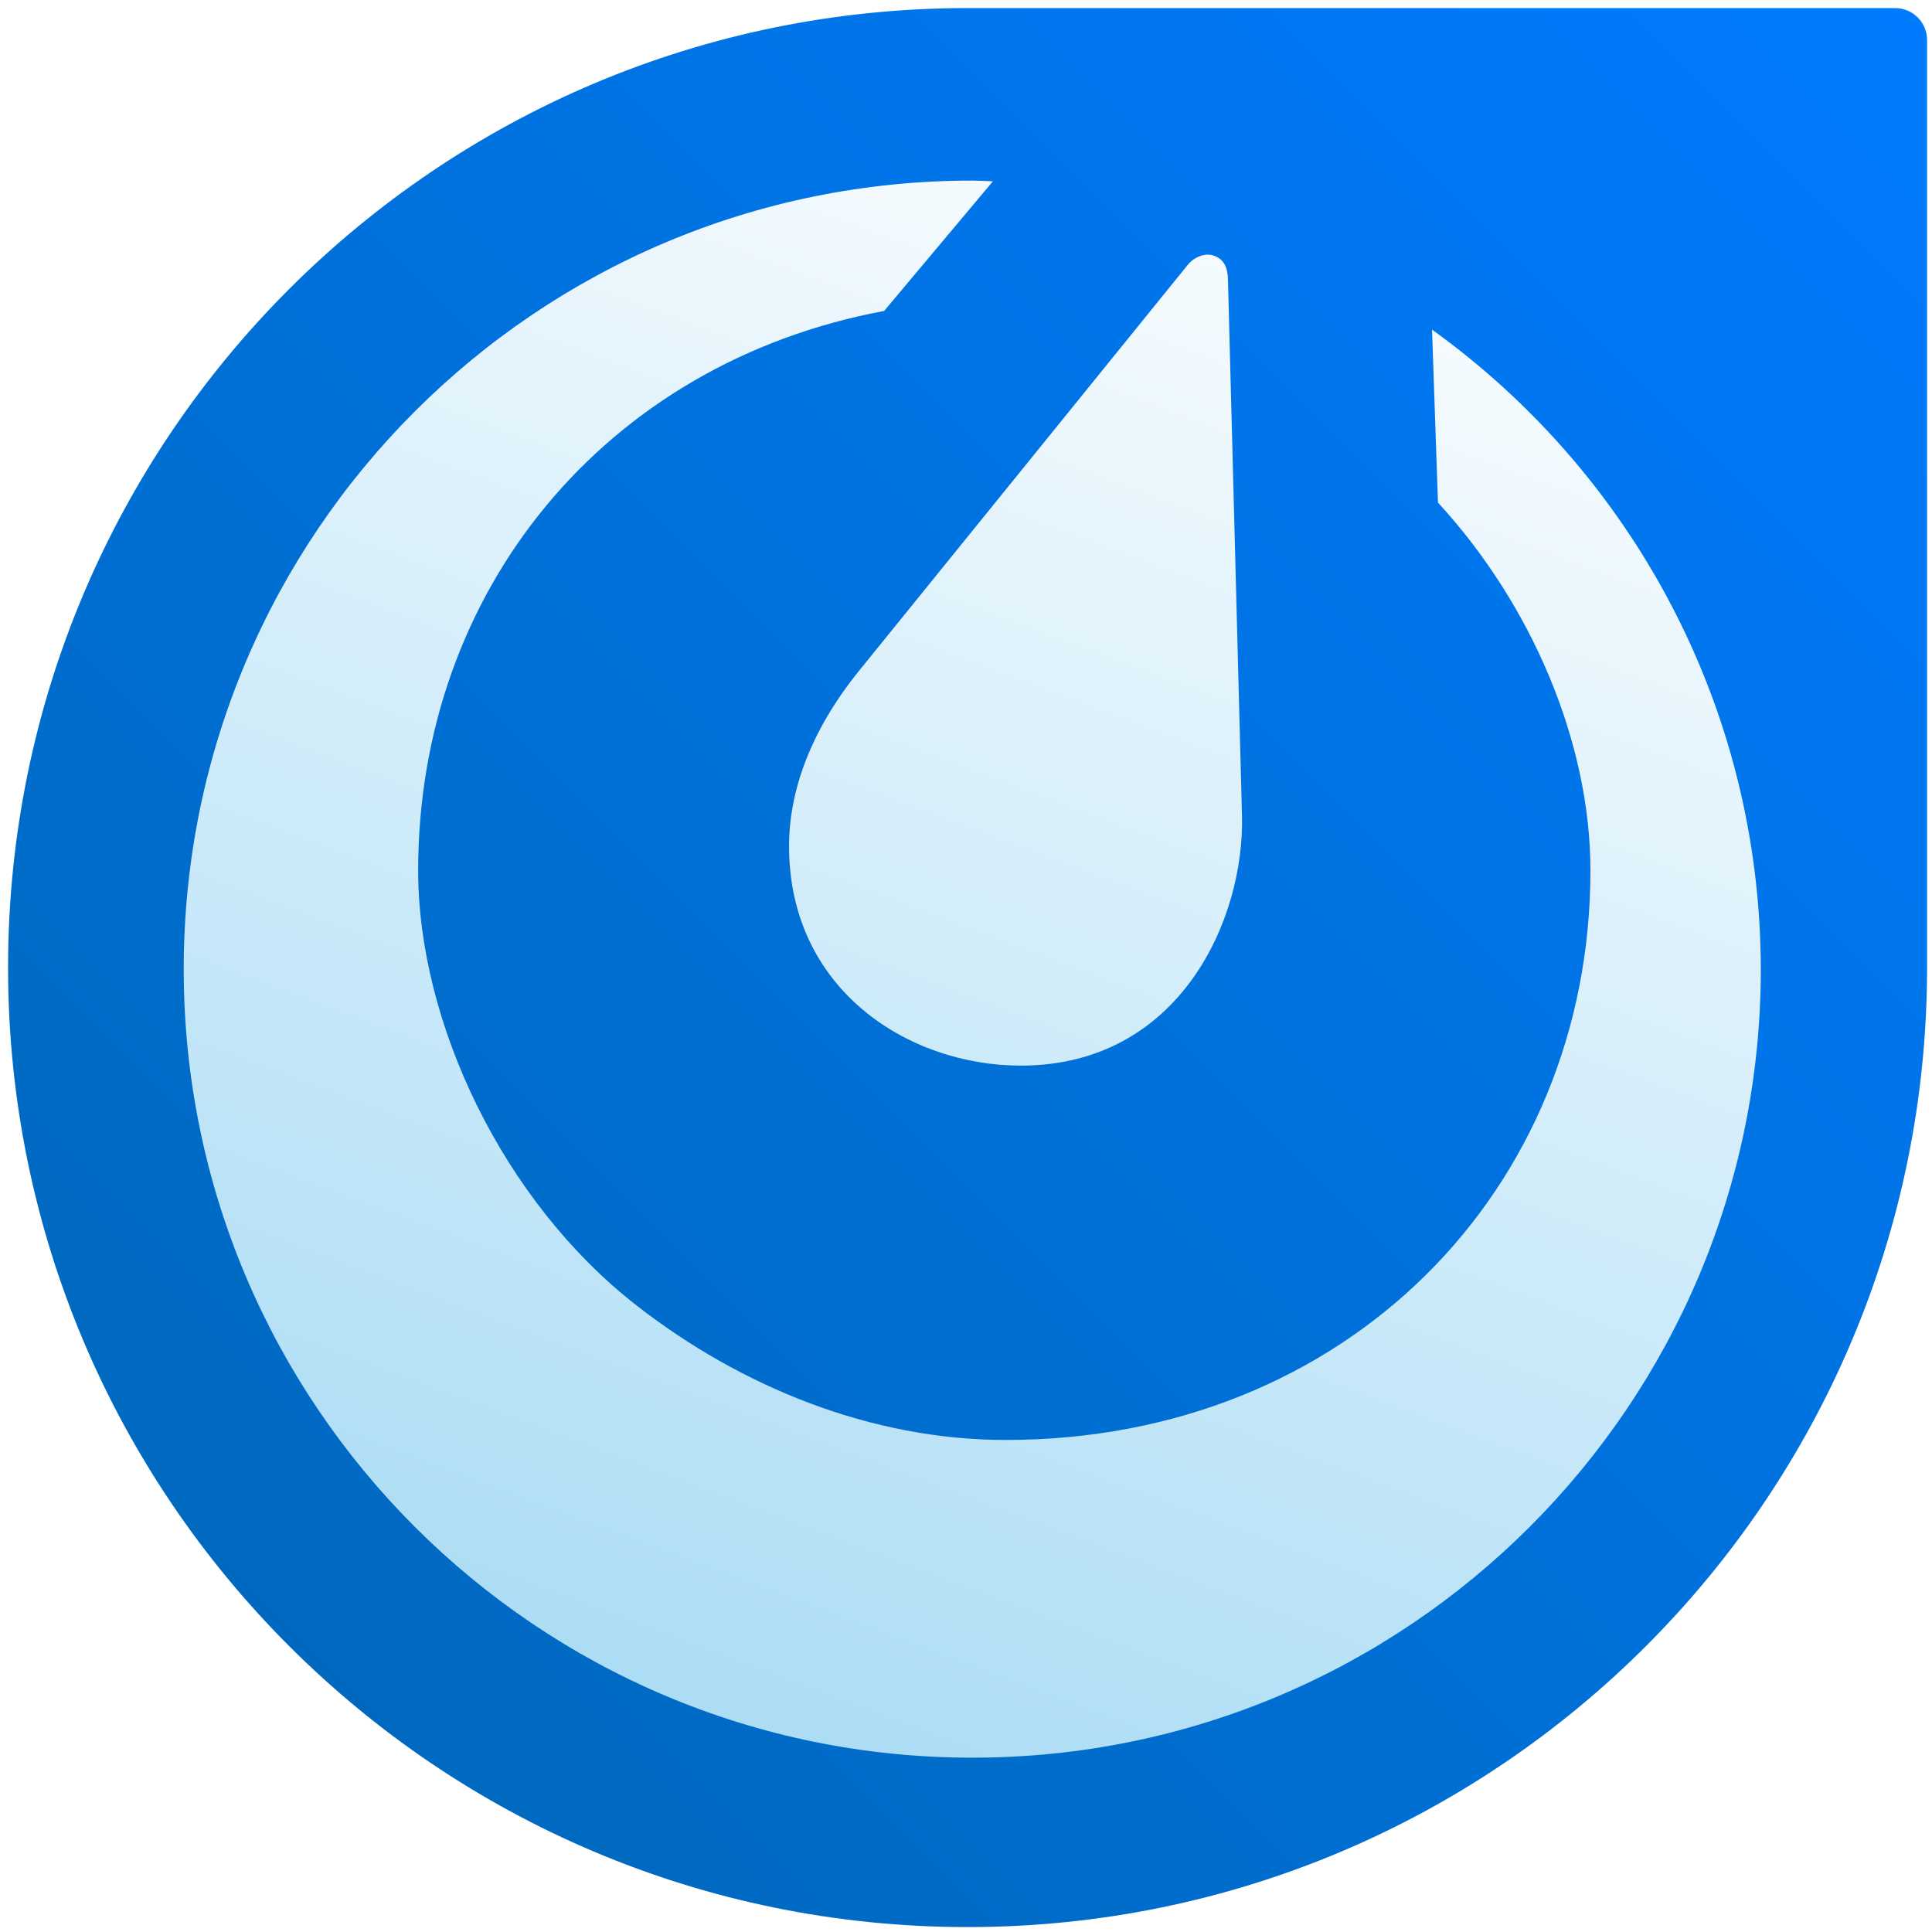
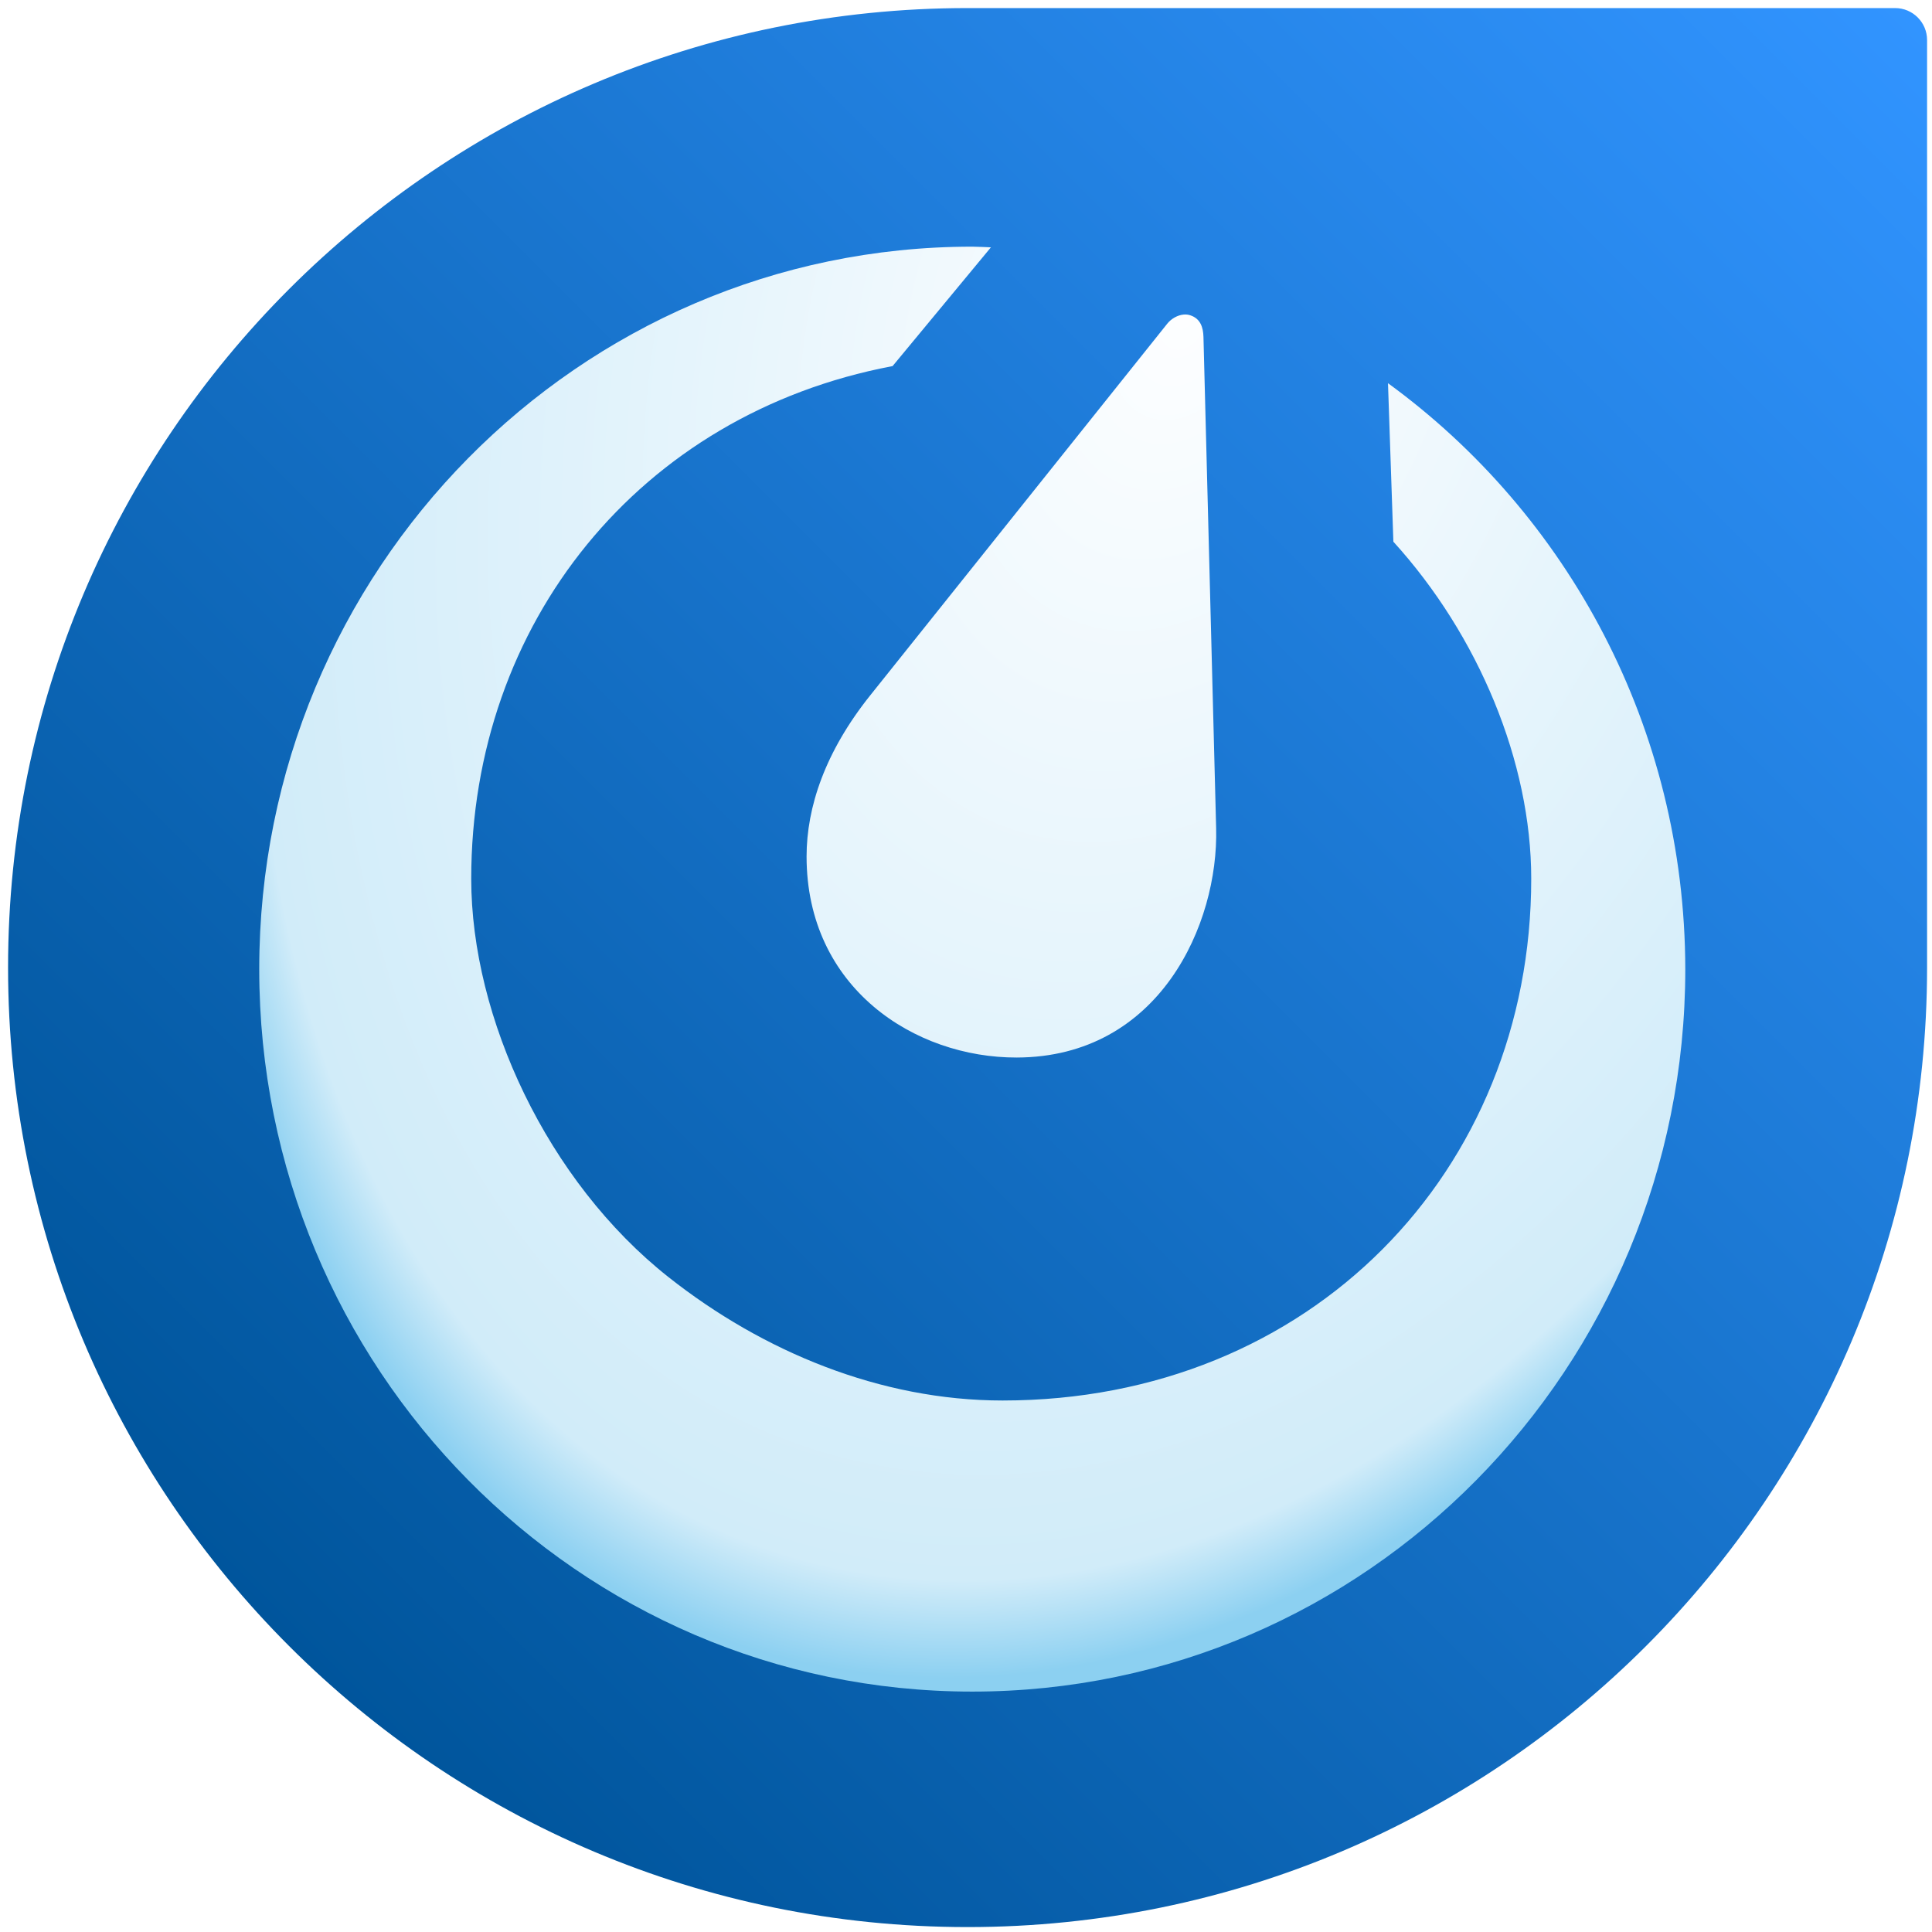
<svg xmlns="http://www.w3.org/2000/svg" xmlns:xlink="http://www.w3.org/1999/xlink" viewBox="0 0 500 500" version="1.1" id="svg862">
  <defs id="defs866">
    <linearGradient id="linearGradient3526">
-       <stop id="stop3522" offset="0" style="stop-color:#acddf5;stop-opacity:1" />
-       <stop id="stop3524" offset="1" style="stop-color:#f8fcfe;stop-opacity:1" />
+       <stop id="stop3522" offset="0" style="stop-color:#fdfeff;stop-opacity:1" />
+       <stop style="stop-color:#d1ecf9;stop-opacity:1" offset="0.928" id="stop1646" />
+       <stop id="stop3524" offset="1" style="stop-color:#8cd0f1;stop-opacity:1" />
    </linearGradient>
    <linearGradient id="linearGradient3499">
      <stop style="stop-color:#1472a0;stop-opacity:1;" offset="0" id="stop3495" />
      <stop style="stop-color:#5cbcea;stop-opacity:1" offset="1" id="stop3497" />
    </linearGradient>
    <linearGradient id="SVGID_1_" gradientUnits="userSpaceOnUse" x1="85.283" y1="0.717" x2="12.807" y2="73.193" xlink:href="#linearGradient3499">
-       <stop offset="0" style="stop-color:#007bff;stop-opacity:1" id="stop3269" />
-       <stop offset="1" style="stop-color:#0069bf;stop-opacity:1" id="stop3271" />
+       <stop offset="0" style="stop-color:#3194ff;stop-opacity:1" id="stop3269" />
+       <stop offset="1" style="stop-color:#00559c;stop-opacity:1" id="stop3271" />
    </linearGradient>
-     <linearGradient xlink:href="#linearGradient3526" id="linearGradient3501" x1="178.951" y1="421.824" x2="313.269" y2="62.693" gradientUnits="userSpaceOnUse" gradientTransform="matrix(1.093158,0,0,1.093158,-22.55903,-22.47788)" />
+     <radialGradient xlink:href="#linearGradient3526" id="radialGradient1648" cx="306.425" cy="83.615" fx="306.425" fy="83.615" r="184.531" gradientTransform="matrix(-1.255498,-0.4212871,0.6261002,-1.865872,638.7894,366.5079)" gradientUnits="userSpaceOnUse" />
  </defs>
  <g id="layer1" style="display:inline">
    <g id="g3300" transform="matrix(5.815431,0,0,5.815431,0.3436436,0.3436438)">
      <g display="none" id="Layer_2" style="display:none" />
      <path style="fill:url(#SVGID_1_);fill-opacity:1" d="M 85.7,1.723 C 85.7,0.937 85.063,0.3 84.277,0.3 c 0,0 -40.641,0 -41.276,0 C 19.417,0.3 0.3,19.417 0.3,43 0.3,66.582 19.417,85.7 43,85.7 66.583,85.7 85.7,66.582 85.7,43 c 0,-0.636 0,-41.277 0,-41.277 z" id="path3274" />
    </g>
  </g>
  <g id="layer3" style="display:inline">
-     <path id="path3477" d="m 251.668,46.736 c 1.795,0.038 3.59,0.104 5.291,0.189 L 228.813,80.475 c -0.066,0.009 -0.142,0.028 -0.217,0.038 -72.154,13.558 -120.376,72.513 -120.376,144.761 0,39.266 21.796,85.504 56.451,112.525 27.031,21.088 60.741,34.863 95.622,34.863 88.244,0 151.309,-64.822 151.309,-147.388 0,-32.983 -15.107,-68.753 -39.455,-95.197 l -1.54,-44.774 c 51.444,36.989 84.984,97.333 85.088,165.499 v 0.01 c 0,112.704 -91.361,204.075 -204.075,204.075 -112.704,0 -204.075,-91.371 -204.075,-204.075 0,-112.704 91.371,-204.075 204.075,-204.075 z m 60.561,19.17 c 0.624,-0.038 1.247,0.028 1.852,0.236 2.844,0.945 3.637,3.373 3.713,6.094 l 3.628,138.771 c 0.718,27.078 -16.213,64.662 -57.056,64.775 -29.26,0.075 -60.164,-19.68 -60.164,-56.81 0.01,-13.917 5.3,-29.534 18.187,-45.454 L 307.448,68.476 c 1.087,-1.342 2.91,-2.438 4.781,-2.57 z" style="fill:url(#linearGradient3501);fill-opacity:1;stroke-width:0.945" />
+     <path id="path3477" d="m 251.663,63.837 c 1.623,0.035 3.246,0.095 4.784,0.173 l -25.45,30.738 c -0.06,0.009 -0.128,0.026 -0.196,0.035 -65.244,12.422 -108.848,66.436 -108.848,132.63 0,35.975 19.709,78.339 51.045,103.095 24.442,19.321 54.924,31.941 86.465,31.941 79.793,0 136.818,-59.39 136.818,-135.037 0,-30.219 -13.66,-62.991 -35.676,-87.22 l -1.393,-41.022 c 46.517,33.889 76.845,89.176 76.939,151.631 v 0.009 c 0,103.26 -82.612,186.974 -184.531,186.974 -101.911,0 -184.531,-83.714 -184.531,-186.974 0,-103.26 82.62,-186.974 184.531,-186.974 z m 54.761,17.563 c 0.564,-0.035 1.128,0.026 1.674,0.216 2.571,0.866 3.289,3.09 3.357,5.583 l 3.281,127.142 c 0.649,24.809 -14.66,59.243 -51.592,59.347 -26.458,0.069 -54.403,-18.031 -54.403,-52.05 0.009,-12.751 4.793,-27.059 16.445,-41.645 l 76.914,-96.24 c 0.982,-1.229 2.631,-2.233 4.323,-2.354 z" style="fill:url(#radialGradient1648);fill-opacity:1;stroke-width:0.86" />
  </g>
</svg>
